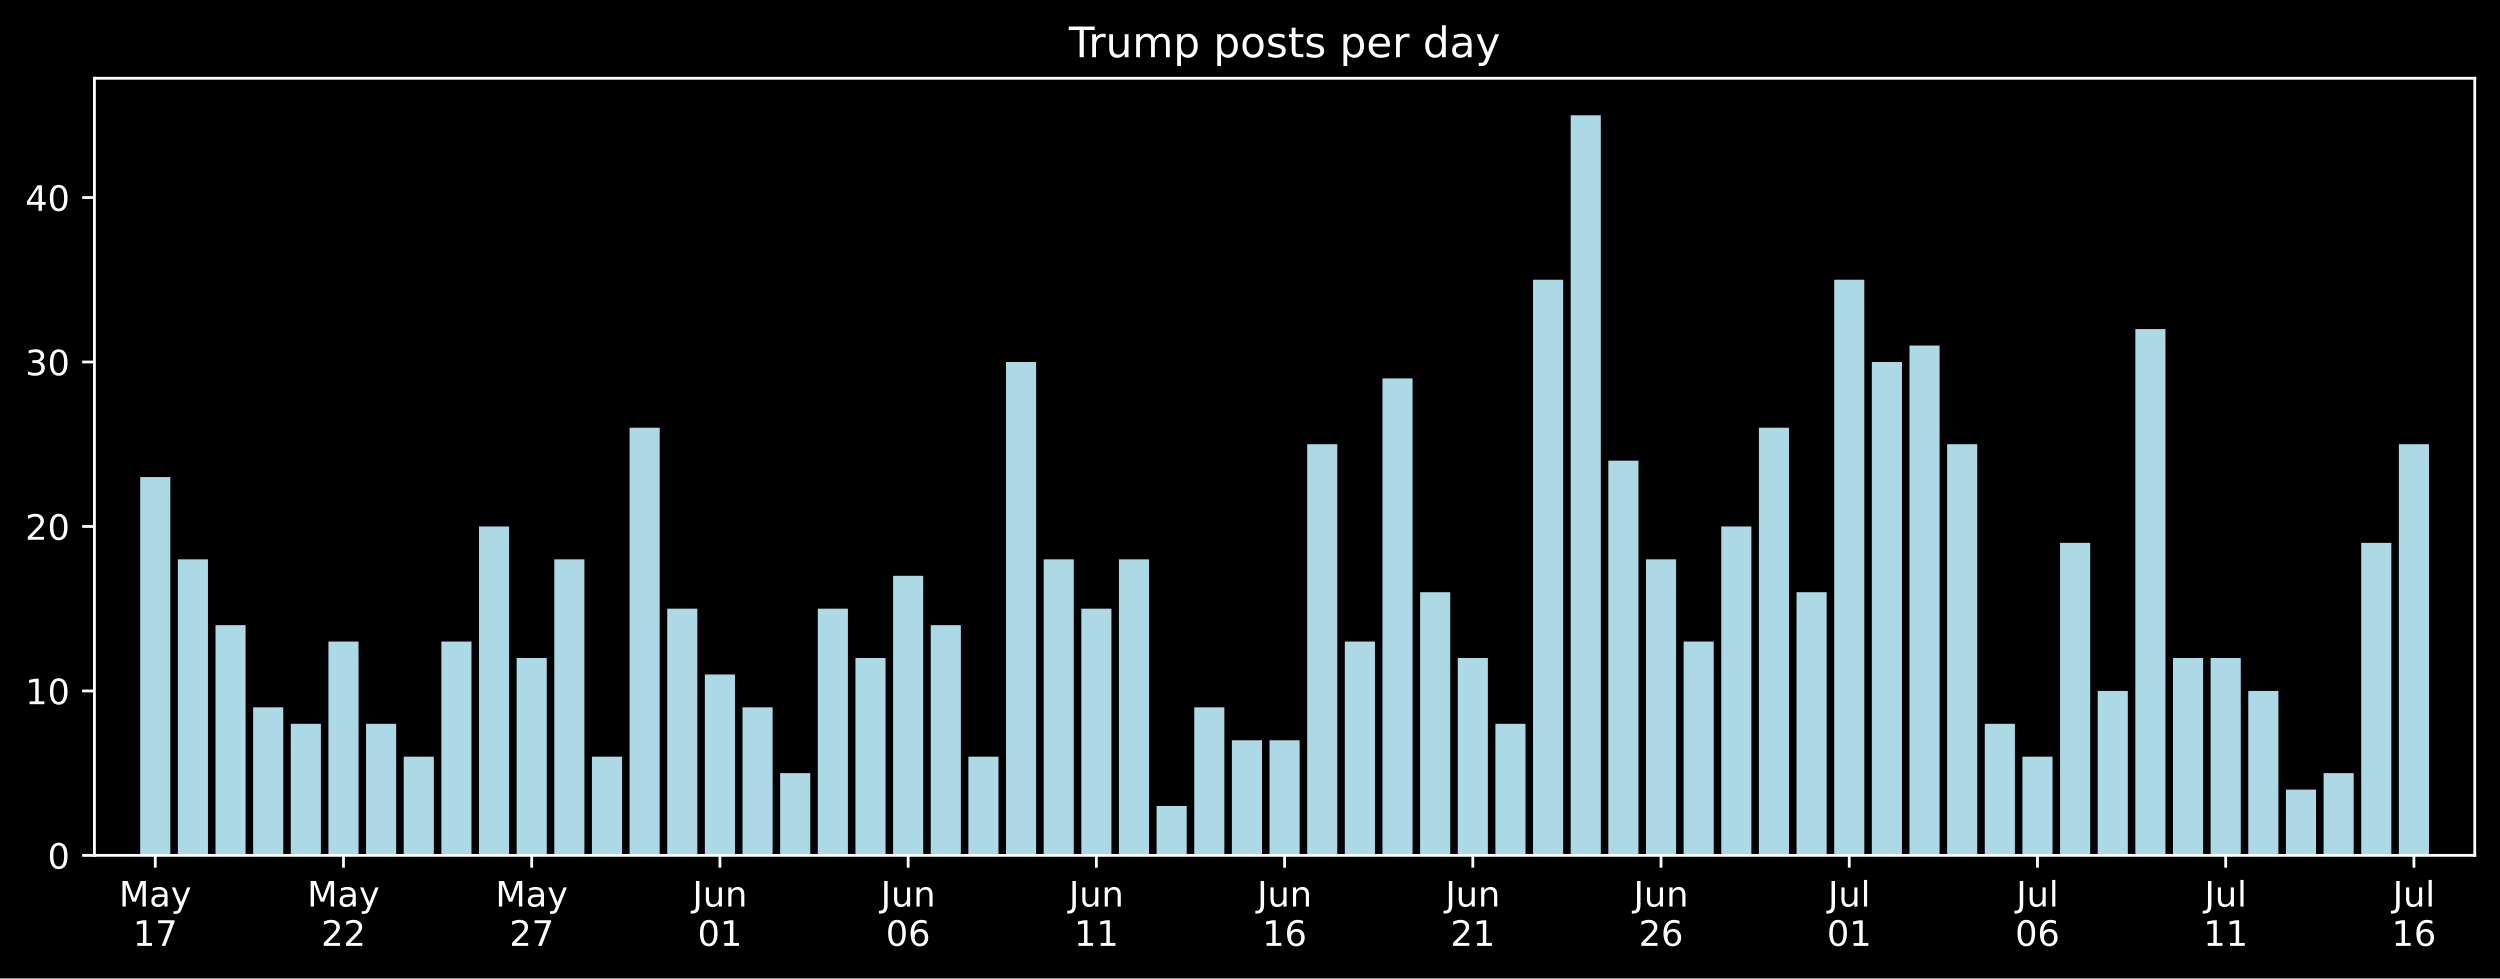
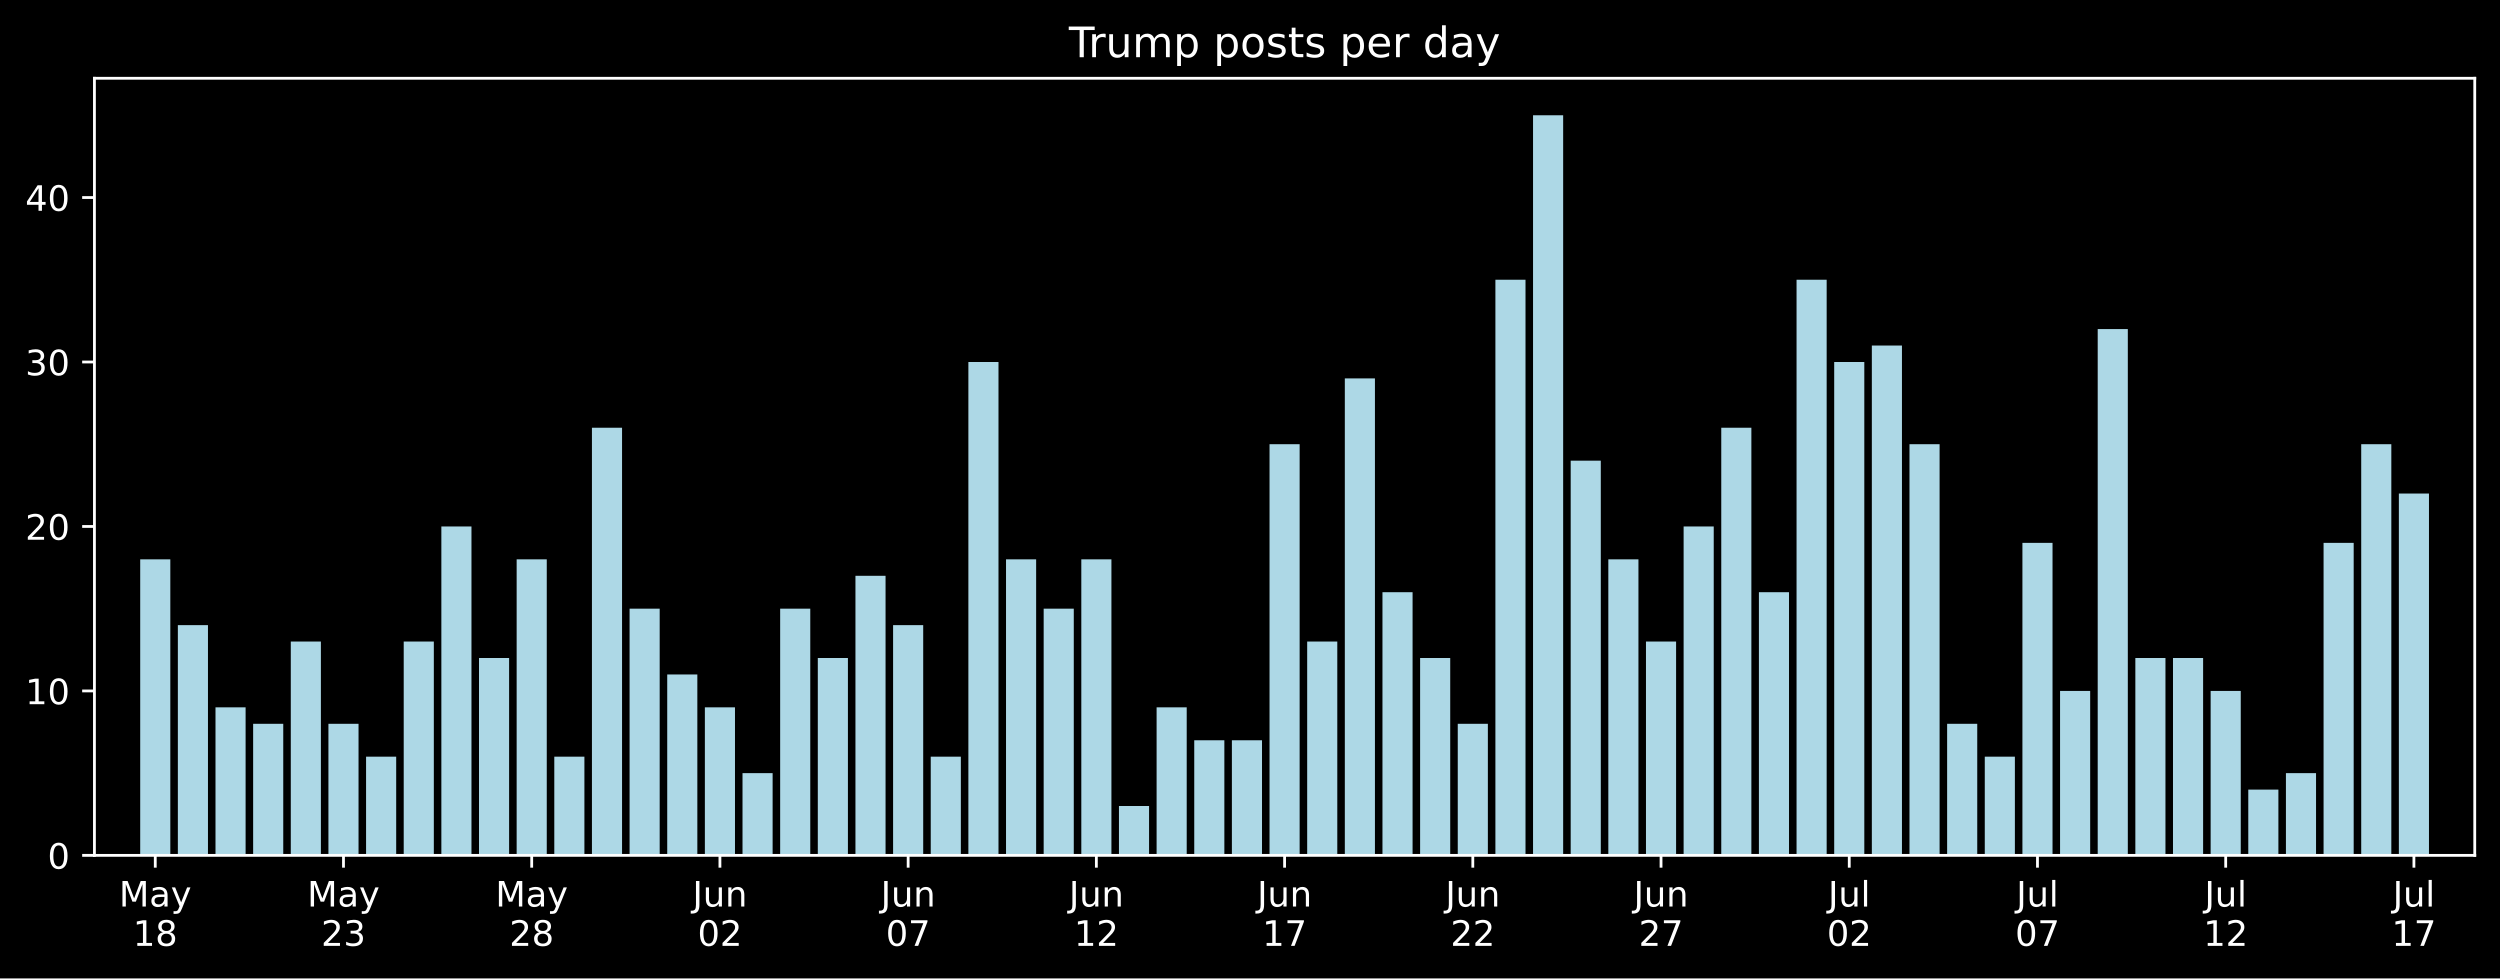
<svg xmlns="http://www.w3.org/2000/svg" xmlns:xlink="http://www.w3.org/1999/xlink" width="712.835pt" height="278.97pt" viewBox="0 0 712.835 278.97" version="1.1">
  <defs>
    <style type="text/css">*{stroke-linejoin: round; stroke-linecap: butt}</style>
  </defs>
  <g id="figure_1">
    <g id="patch_1">
      <path d="M 0 278.97  L 712.835 278.97  L 712.835 0  L 0 0  z " />
    </g>
    <g id="axes_1">
      <g id="patch_2">
        <path d="M 26.925 243.894  L 705.635 243.894  L 705.635 22.318  L 26.925 22.318  z " />
      </g>
      <g id="patch_3">
-         <path d="M 39.977 243.894  L 48.564 243.894  L 48.564 136.037  L 39.977 136.037  z " clip-path="url(#p4c8e62e630)" style="fill: #add8e6" />
+         <path d="M 39.977 243.894  L 48.564 243.894  L 48.564 159.484  L 39.977 159.484  z " clip-path="url(#p0150b40d5e)" style="fill: #add8e6" />
      </g>
      <g id="patch_4">
-         <path d="M 50.711 243.894  L 59.298 243.894  L 59.298 159.484  L 50.711 159.484  z " clip-path="url(#p4c8e62e630)" style="fill: #add8e6" />
+         <path d="M 50.711 243.894  L 59.298 243.894  L 59.298 178.242  L 50.711 178.242  z " clip-path="url(#p0150b40d5e)" style="fill: #add8e6" />
      </g>
      <g id="patch_5">
-         <path d="M 61.444 243.894  L 70.031 243.894  L 70.031 178.242  L 61.444 178.242  z " clip-path="url(#p4c8e62e630)" style="fill: #add8e6" />
+         <path d="M 61.444 243.894  L 70.031 243.894  L 70.031 201.689  L 61.444 201.689  z " clip-path="url(#p0150b40d5e)" style="fill: #add8e6" />
      </g>
      <g id="patch_6">
-         <path d="M 72.178 243.894  L 80.765 243.894  L 80.765 201.689  L 72.178 201.689  z " clip-path="url(#p4c8e62e630)" style="fill: #add8e6" />
+         <path d="M 72.178 243.894  L 80.765 243.894  L 80.765 206.379  L 72.178 206.379  z " clip-path="url(#p0150b40d5e)" style="fill: #add8e6" />
      </g>
      <g id="patch_7">
-         <path d="M 82.912 243.894  L 91.499 243.894  L 91.499 206.379  L 82.912 206.379  z " clip-path="url(#p4c8e62e630)" style="fill: #add8e6" />
+         <path d="M 82.912 243.894  L 91.499 243.894  L 91.499 182.931  L 82.912 182.931  z " clip-path="url(#p0150b40d5e)" style="fill: #add8e6" />
      </g>
      <g id="patch_8">
-         <path d="M 93.645 243.894  L 102.232 243.894  L 102.232 182.931  L 93.645 182.931  z " clip-path="url(#p4c8e62e630)" style="fill: #add8e6" />
+         <path d="M 93.645 243.894  L 102.232 243.894  L 102.232 206.379  L 93.645 206.379  z " clip-path="url(#p0150b40d5e)" style="fill: #add8e6" />
      </g>
      <g id="patch_9">
-         <path d="M 104.379 243.894  L 112.966 243.894  L 112.966 206.379  L 104.379 206.379  z " clip-path="url(#p4c8e62e630)" style="fill: #add8e6" />
+         <path d="M 104.379 243.894  L 112.966 243.894  L 112.966 215.757  L 104.379 215.757  z " clip-path="url(#p0150b40d5e)" style="fill: #add8e6" />
      </g>
      <g id="patch_10">
-         <path d="M 115.113 243.894  L 123.7 243.894  L 123.7 215.757  L 115.113 215.757  z " clip-path="url(#p4c8e62e630)" style="fill: #add8e6" />
+         <path d="M 115.113 243.894  L 123.7 243.894  L 123.7 182.931  L 115.113 182.931  z " clip-path="url(#p0150b40d5e)" style="fill: #add8e6" />
      </g>
      <g id="patch_11">
-         <path d="M 125.846 243.894  L 134.433 243.894  L 134.433 182.931  L 125.846 182.931  z " clip-path="url(#p4c8e62e630)" style="fill: #add8e6" />
+         <path d="M 125.846 243.894  L 134.433 243.894  L 134.433 150.105  L 125.846 150.105  z " clip-path="url(#p0150b40d5e)" style="fill: #add8e6" />
      </g>
      <g id="patch_12">
-         <path d="M 136.58 243.894  L 145.167 243.894  L 145.167 150.105  L 136.58 150.105  z " clip-path="url(#p4c8e62e630)" style="fill: #add8e6" />
+         <path d="M 136.58 243.894  L 145.167 243.894  L 145.167 187.621  L 136.58 187.621  z " clip-path="url(#p0150b40d5e)" style="fill: #add8e6" />
      </g>
      <g id="patch_13">
-         <path d="M 147.314 243.894  L 155.901 243.894  L 155.901 187.621  L 147.314 187.621  z " clip-path="url(#p4c8e62e630)" style="fill: #add8e6" />
+         <path d="M 147.314 243.894  L 155.901 243.894  L 155.901 159.484  L 147.314 159.484  z " clip-path="url(#p0150b40d5e)" style="fill: #add8e6" />
      </g>
      <g id="patch_14">
-         <path d="M 158.047 243.894  L 166.634 243.894  L 166.634 159.484  L 158.047 159.484  z " clip-path="url(#p4c8e62e630)" style="fill: #add8e6" />
+         <path d="M 158.047 243.894  L 166.634 243.894  L 166.634 215.757  L 158.047 215.757  z " clip-path="url(#p0150b40d5e)" style="fill: #add8e6" />
      </g>
      <g id="patch_15">
-         <path d="M 168.781 243.894  L 177.368 243.894  L 177.368 215.757  L 168.781 215.757  z " clip-path="url(#p4c8e62e630)" style="fill: #add8e6" />
+         <path d="M 168.781 243.894  L 177.368 243.894  L 177.368 121.969  L 168.781 121.969  z " clip-path="url(#p0150b40d5e)" style="fill: #add8e6" />
      </g>
      <g id="patch_16">
-         <path d="M 179.515 243.894  L 188.101 243.894  L 188.101 121.969  L 179.515 121.969  z " clip-path="url(#p4c8e62e630)" style="fill: #add8e6" />
+         <path d="M 179.515 243.894  L 188.101 243.894  L 188.101 173.553  L 179.515 173.553  z " clip-path="url(#p0150b40d5e)" style="fill: #add8e6" />
      </g>
      <g id="patch_17">
-         <path d="M 190.248 243.894  L 198.835 243.894  L 198.835 173.553  L 190.248 173.553  z " clip-path="url(#p4c8e62e630)" style="fill: #add8e6" />
+         <path d="M 190.248 243.894  L 198.835 243.894  L 198.835 192.31  L 190.248 192.31  z " clip-path="url(#p0150b40d5e)" style="fill: #add8e6" />
      </g>
      <g id="patch_18">
-         <path d="M 200.982 243.894  L 209.569 243.894  L 209.569 192.31  L 200.982 192.31  z " clip-path="url(#p4c8e62e630)" style="fill: #add8e6" />
+         <path d="M 200.982 243.894  L 209.569 243.894  L 209.569 201.689  L 200.982 201.689  z " clip-path="url(#p0150b40d5e)" style="fill: #add8e6" />
      </g>
      <g id="patch_19">
-         <path d="M 211.715 243.894  L 220.302 243.894  L 220.302 201.689  L 211.715 201.689  z " clip-path="url(#p4c8e62e630)" style="fill: #add8e6" />
+         <path d="M 211.715 243.894  L 220.302 243.894  L 220.302 220.447  L 211.715 220.447  z " clip-path="url(#p0150b40d5e)" style="fill: #add8e6" />
      </g>
      <g id="patch_20">
-         <path d="M 222.449 243.894  L 231.036 243.894  L 231.036 220.447  L 222.449 220.447  z " clip-path="url(#p4c8e62e630)" style="fill: #add8e6" />
+         <path d="M 222.449 243.894  L 231.036 243.894  L 231.036 173.553  L 222.449 173.553  z " clip-path="url(#p0150b40d5e)" style="fill: #add8e6" />
      </g>
      <g id="patch_21">
-         <path d="M 233.183 243.894  L 241.77 243.894  L 241.77 173.553  L 233.183 173.553  z " clip-path="url(#p4c8e62e630)" style="fill: #add8e6" />
+         <path d="M 233.183 243.894  L 241.77 243.894  L 241.77 187.621  L 233.183 187.621  z " clip-path="url(#p0150b40d5e)" style="fill: #add8e6" />
      </g>
      <g id="patch_22">
-         <path d="M 243.916 243.894  L 252.503 243.894  L 252.503 187.621  L 243.916 187.621  z " clip-path="url(#p4c8e62e630)" style="fill: #add8e6" />
+         <path d="M 243.916 243.894  L 252.503 243.894  L 252.503 164.174  L 243.916 164.174  z " clip-path="url(#p0150b40d5e)" style="fill: #add8e6" />
      </g>
      <g id="patch_23">
-         <path d="M 254.65 243.894  L 263.237 243.894  L 263.237 164.174  L 254.65 164.174  z " clip-path="url(#p4c8e62e630)" style="fill: #add8e6" />
+         <path d="M 254.65 243.894  L 263.237 243.894  L 263.237 178.242  L 254.65 178.242  z " clip-path="url(#p0150b40d5e)" style="fill: #add8e6" />
      </g>
      <g id="patch_24">
-         <path d="M 265.384 243.894  L 273.971 243.894  L 273.971 178.242  L 265.384 178.242  z " clip-path="url(#p4c8e62e630)" style="fill: #add8e6" />
+         <path d="M 265.384 243.894  L 273.971 243.894  L 273.971 215.757  L 265.384 215.757  z " clip-path="url(#p0150b40d5e)" style="fill: #add8e6" />
      </g>
      <g id="patch_25">
-         <path d="M 276.117 243.894  L 284.704 243.894  L 284.704 215.757  L 276.117 215.757  z " clip-path="url(#p4c8e62e630)" style="fill: #add8e6" />
+         <path d="M 276.117 243.894  L 284.704 243.894  L 284.704 103.211  L 276.117 103.211  z " clip-path="url(#p0150b40d5e)" style="fill: #add8e6" />
      </g>
      <g id="patch_26">
-         <path d="M 286.851 243.894  L 295.438 243.894  L 295.438 103.211  L 286.851 103.211  z " clip-path="url(#p4c8e62e630)" style="fill: #add8e6" />
+         <path d="M 286.851 243.894  L 295.438 243.894  L 295.438 159.484  L 286.851 159.484  z " clip-path="url(#p0150b40d5e)" style="fill: #add8e6" />
      </g>
      <g id="patch_27">
-         <path d="M 297.585 243.894  L 306.172 243.894  L 306.172 159.484  L 297.585 159.484  z " clip-path="url(#p4c8e62e630)" style="fill: #add8e6" />
+         <path d="M 297.585 243.894  L 306.172 243.894  L 306.172 173.553  L 297.585 173.553  z " clip-path="url(#p0150b40d5e)" style="fill: #add8e6" />
      </g>
      <g id="patch_28">
-         <path d="M 308.318 243.894  L 316.905 243.894  L 316.905 173.553  L 308.318 173.553  z " clip-path="url(#p4c8e62e630)" style="fill: #add8e6" />
+         <path d="M 308.318 243.894  L 316.905 243.894  L 316.905 159.484  L 308.318 159.484  z " clip-path="url(#p0150b40d5e)" style="fill: #add8e6" />
      </g>
      <g id="patch_29">
-         <path d="M 319.052 243.894  L 327.639 243.894  L 327.639 159.484  L 319.052 159.484  z " clip-path="url(#p4c8e62e630)" style="fill: #add8e6" />
+         <path d="M 319.052 243.894  L 327.639 243.894  L 327.639 229.826  L 319.052 229.826  z " clip-path="url(#p0150b40d5e)" style="fill: #add8e6" />
      </g>
      <g id="patch_30">
-         <path d="M 329.786 243.894  L 338.373 243.894  L 338.373 229.826  L 329.786 229.826  z " clip-path="url(#p4c8e62e630)" style="fill: #add8e6" />
+         <path d="M 329.786 243.894  L 338.373 243.894  L 338.373 201.689  L 329.786 201.689  z " clip-path="url(#p0150b40d5e)" style="fill: #add8e6" />
      </g>
      <g id="patch_31">
-         <path d="M 340.519 243.894  L 349.106 243.894  L 349.106 201.689  L 340.519 201.689  z " clip-path="url(#p4c8e62e630)" style="fill: #add8e6" />
+         <path d="M 340.519 243.894  L 349.106 243.894  L 349.106 211.068  L 340.519 211.068  z " clip-path="url(#p0150b40d5e)" style="fill: #add8e6" />
      </g>
      <g id="patch_32">
-         <path d="M 351.253 243.894  L 359.84 243.894  L 359.84 211.068  L 351.253 211.068  z " clip-path="url(#p4c8e62e630)" style="fill: #add8e6" />
+         <path d="M 351.253 243.894  L 359.84 243.894  L 359.84 211.068  L 351.253 211.068  z " clip-path="url(#p0150b40d5e)" style="fill: #add8e6" />
      </g>
      <g id="patch_33">
-         <path d="M 361.987 243.894  L 370.573 243.894  L 370.573 211.068  L 361.987 211.068  z " clip-path="url(#p4c8e62e630)" style="fill: #add8e6" />
+         <path d="M 361.987 243.894  L 370.573 243.894  L 370.573 126.658  L 361.987 126.658  z " clip-path="url(#p0150b40d5e)" style="fill: #add8e6" />
      </g>
      <g id="patch_34">
-         <path d="M 372.72 243.894  L 381.307 243.894  L 381.307 126.658  L 372.72 126.658  z " clip-path="url(#p4c8e62e630)" style="fill: #add8e6" />
+         <path d="M 372.72 243.894  L 381.307 243.894  L 381.307 182.931  L 372.72 182.931  z " clip-path="url(#p0150b40d5e)" style="fill: #add8e6" />
      </g>
      <g id="patch_35">
-         <path d="M 383.454 243.894  L 392.041 243.894  L 392.041 182.931  L 383.454 182.931  z " clip-path="url(#p4c8e62e630)" style="fill: #add8e6" />
+         <path d="M 383.454 243.894  L 392.041 243.894  L 392.041 107.9  L 383.454 107.9  z " clip-path="url(#p0150b40d5e)" style="fill: #add8e6" />
      </g>
      <g id="patch_36">
-         <path d="M 394.187 243.894  L 402.774 243.894  L 402.774 107.9  L 394.187 107.9  z " clip-path="url(#p4c8e62e630)" style="fill: #add8e6" />
+         <path d="M 394.187 243.894  L 402.774 243.894  L 402.774 168.863  L 394.187 168.863  z " clip-path="url(#p0150b40d5e)" style="fill: #add8e6" />
      </g>
      <g id="patch_37">
-         <path d="M 404.921 243.894  L 413.508 243.894  L 413.508 168.863  L 404.921 168.863  z " clip-path="url(#p4c8e62e630)" style="fill: #add8e6" />
+         <path d="M 404.921 243.894  L 413.508 243.894  L 413.508 187.621  L 404.921 187.621  z " clip-path="url(#p0150b40d5e)" style="fill: #add8e6" />
      </g>
      <g id="patch_38">
-         <path d="M 415.655 243.894  L 424.242 243.894  L 424.242 187.621  L 415.655 187.621  z " clip-path="url(#p4c8e62e630)" style="fill: #add8e6" />
+         <path d="M 415.655 243.894  L 424.242 243.894  L 424.242 206.379  L 415.655 206.379  z " clip-path="url(#p0150b40d5e)" style="fill: #add8e6" />
      </g>
      <g id="patch_39">
-         <path d="M 426.388 243.894  L 434.975 243.894  L 434.975 206.379  L 426.388 206.379  z " clip-path="url(#p4c8e62e630)" style="fill: #add8e6" />
+         <path d="M 426.388 243.894  L 434.975 243.894  L 434.975 79.764  L 426.388 79.764  z " clip-path="url(#p0150b40d5e)" style="fill: #add8e6" />
      </g>
      <g id="patch_40">
-         <path d="M 437.122 243.894  L 445.709 243.894  L 445.709 79.764  L 437.122 79.764  z " clip-path="url(#p4c8e62e630)" style="fill: #add8e6" />
+         <path d="M 437.122 243.894  L 445.709 243.894  L 445.709 32.869  L 437.122 32.869  z " clip-path="url(#p0150b40d5e)" style="fill: #add8e6" />
      </g>
      <g id="patch_41">
-         <path d="M 447.856 243.894  L 456.443 243.894  L 456.443 32.869  L 447.856 32.869  z " clip-path="url(#p4c8e62e630)" style="fill: #add8e6" />
+         <path d="M 447.856 243.894  L 456.443 243.894  L 456.443 131.348  L 447.856 131.348  z " clip-path="url(#p0150b40d5e)" style="fill: #add8e6" />
      </g>
      <g id="patch_42">
-         <path d="M 458.589 243.894  L 467.176 243.894  L 467.176 131.348  L 458.589 131.348  z " clip-path="url(#p4c8e62e630)" style="fill: #add8e6" />
+         <path d="M 458.589 243.894  L 467.176 243.894  L 467.176 159.484  L 458.589 159.484  z " clip-path="url(#p0150b40d5e)" style="fill: #add8e6" />
      </g>
      <g id="patch_43">
-         <path d="M 469.323 243.894  L 477.91 243.894  L 477.91 159.484  L 469.323 159.484  z " clip-path="url(#p4c8e62e630)" style="fill: #add8e6" />
+         <path d="M 469.323 243.894  L 477.91 243.894  L 477.91 182.931  L 469.323 182.931  z " clip-path="url(#p0150b40d5e)" style="fill: #add8e6" />
      </g>
      <g id="patch_44">
-         <path d="M 480.057 243.894  L 488.644 243.894  L 488.644 182.931  L 480.057 182.931  z " clip-path="url(#p4c8e62e630)" style="fill: #add8e6" />
+         <path d="M 480.057 243.894  L 488.644 243.894  L 488.644 150.105  L 480.057 150.105  z " clip-path="url(#p0150b40d5e)" style="fill: #add8e6" />
      </g>
      <g id="patch_45">
-         <path d="M 490.79 243.894  L 499.377 243.894  L 499.377 150.105  L 490.79 150.105  z " clip-path="url(#p4c8e62e630)" style="fill: #add8e6" />
+         <path d="M 490.79 243.894  L 499.377 243.894  L 499.377 121.969  L 490.79 121.969  z " clip-path="url(#p0150b40d5e)" style="fill: #add8e6" />
      </g>
      <g id="patch_46">
-         <path d="M 501.524 243.894  L 510.111 243.894  L 510.111 121.969  L 501.524 121.969  z " clip-path="url(#p4c8e62e630)" style="fill: #add8e6" />
+         <path d="M 501.524 243.894  L 510.111 243.894  L 510.111 168.863  L 501.524 168.863  z " clip-path="url(#p0150b40d5e)" style="fill: #add8e6" />
      </g>
      <g id="patch_47">
-         <path d="M 512.258 243.894  L 520.845 243.894  L 520.845 168.863  L 512.258 168.863  z " clip-path="url(#p4c8e62e630)" style="fill: #add8e6" />
+         <path d="M 512.258 243.894  L 520.845 243.894  L 520.845 79.764  L 512.258 79.764  z " clip-path="url(#p0150b40d5e)" style="fill: #add8e6" />
      </g>
      <g id="patch_48">
-         <path d="M 522.991 243.894  L 531.578 243.894  L 531.578 79.764  L 522.991 79.764  z " clip-path="url(#p4c8e62e630)" style="fill: #add8e6" />
+         <path d="M 522.991 243.894  L 531.578 243.894  L 531.578 103.211  L 522.991 103.211  z " clip-path="url(#p0150b40d5e)" style="fill: #add8e6" />
      </g>
      <g id="patch_49">
-         <path d="M 533.725 243.894  L 542.312 243.894  L 542.312 103.211  L 533.725 103.211  z " clip-path="url(#p4c8e62e630)" style="fill: #add8e6" />
+         <path d="M 533.725 243.894  L 542.312 243.894  L 542.312 98.522  L 533.725 98.522  z " clip-path="url(#p0150b40d5e)" style="fill: #add8e6" />
      </g>
      <g id="patch_50">
-         <path d="M 544.459 243.894  L 553.045 243.894  L 553.045 98.522  L 544.459 98.522  z " clip-path="url(#p4c8e62e630)" style="fill: #add8e6" />
+         <path d="M 544.459 243.894  L 553.045 243.894  L 553.045 126.658  L 544.459 126.658  z " clip-path="url(#p0150b40d5e)" style="fill: #add8e6" />
      </g>
      <g id="patch_51">
-         <path d="M 555.192 243.894  L 563.779 243.894  L 563.779 126.658  L 555.192 126.658  z " clip-path="url(#p4c8e62e630)" style="fill: #add8e6" />
+         <path d="M 555.192 243.894  L 563.779 243.894  L 563.779 206.379  L 555.192 206.379  z " clip-path="url(#p0150b40d5e)" style="fill: #add8e6" />
      </g>
      <g id="patch_52">
-         <path d="M 565.926 243.894  L 574.513 243.894  L 574.513 206.379  L 565.926 206.379  z " clip-path="url(#p4c8e62e630)" style="fill: #add8e6" />
+         <path d="M 565.926 243.894  L 574.513 243.894  L 574.513 215.757  L 565.926 215.757  z " clip-path="url(#p0150b40d5e)" style="fill: #add8e6" />
      </g>
      <g id="patch_53">
-         <path d="M 576.659 243.894  L 585.246 243.894  L 585.246 215.757  L 576.659 215.757  z " clip-path="url(#p4c8e62e630)" style="fill: #add8e6" />
+         <path d="M 576.659 243.894  L 585.246 243.894  L 585.246 154.795  L 576.659 154.795  z " clip-path="url(#p0150b40d5e)" style="fill: #add8e6" />
      </g>
      <g id="patch_54">
-         <path d="M 587.393 243.894  L 595.98 243.894  L 595.98 154.795  L 587.393 154.795  z " clip-path="url(#p4c8e62e630)" style="fill: #add8e6" />
+         <path d="M 587.393 243.894  L 595.98 243.894  L 595.98 197  L 587.393 197  z " clip-path="url(#p0150b40d5e)" style="fill: #add8e6" />
      </g>
      <g id="patch_55">
-         <path d="M 598.127 243.894  L 606.714 243.894  L 606.714 197  L 598.127 197  z " clip-path="url(#p4c8e62e630)" style="fill: #add8e6" />
+         <path d="M 598.127 243.894  L 606.714 243.894  L 606.714 93.832  L 598.127 93.832  z " clip-path="url(#p0150b40d5e)" style="fill: #add8e6" />
      </g>
      <g id="patch_56">
-         <path d="M 608.86 243.894  L 617.447 243.894  L 617.447 93.832  L 608.86 93.832  z " clip-path="url(#p4c8e62e630)" style="fill: #add8e6" />
+         <path d="M 608.86 243.894  L 617.447 243.894  L 617.447 187.621  L 608.86 187.621  z " clip-path="url(#p0150b40d5e)" style="fill: #add8e6" />
      </g>
      <g id="patch_57">
-         <path d="M 619.594 243.894  L 628.181 243.894  L 628.181 187.621  L 619.594 187.621  z " clip-path="url(#p4c8e62e630)" style="fill: #add8e6" />
+         <path d="M 619.594 243.894  L 628.181 243.894  L 628.181 187.621  L 619.594 187.621  z " clip-path="url(#p0150b40d5e)" style="fill: #add8e6" />
      </g>
      <g id="patch_58">
-         <path d="M 630.328 243.894  L 638.915 243.894  L 638.915 187.621  L 630.328 187.621  z " clip-path="url(#p4c8e62e630)" style="fill: #add8e6" />
+         <path d="M 630.328 243.894  L 638.915 243.894  L 638.915 197  L 630.328 197  z " clip-path="url(#p0150b40d5e)" style="fill: #add8e6" />
      </g>
      <g id="patch_59">
-         <path d="M 641.061 243.894  L 649.648 243.894  L 649.648 197  L 641.061 197  z " clip-path="url(#p4c8e62e630)" style="fill: #add8e6" />
+         <path d="M 641.061 243.894  L 649.648 243.894  L 649.648 225.136  L 641.061 225.136  z " clip-path="url(#p0150b40d5e)" style="fill: #add8e6" />
      </g>
      <g id="patch_60">
-         <path d="M 651.795 243.894  L 660.382 243.894  L 660.382 225.136  L 651.795 225.136  z " clip-path="url(#p4c8e62e630)" style="fill: #add8e6" />
+         <path d="M 651.795 243.894  L 660.382 243.894  L 660.382 220.447  L 651.795 220.447  z " clip-path="url(#p0150b40d5e)" style="fill: #add8e6" />
      </g>
      <g id="patch_61">
-         <path d="M 662.529 243.894  L 671.116 243.894  L 671.116 220.447  L 662.529 220.447  z " clip-path="url(#p4c8e62e630)" style="fill: #add8e6" />
+         <path d="M 662.529 243.894  L 671.116 243.894  L 671.116 154.795  L 662.529 154.795  z " clip-path="url(#p0150b40d5e)" style="fill: #add8e6" />
      </g>
      <g id="patch_62">
-         <path d="M 673.262 243.894  L 681.849 243.894  L 681.849 154.795  L 673.262 154.795  z " clip-path="url(#p4c8e62e630)" style="fill: #add8e6" />
+         <path d="M 673.262 243.894  L 681.849 243.894  L 681.849 126.658  L 673.262 126.658  z " clip-path="url(#p0150b40d5e)" style="fill: #add8e6" />
      </g>
      <g id="patch_63">
-         <path d="M 683.996 243.894  L 692.583 243.894  L 692.583 126.658  L 683.996 126.658  z " clip-path="url(#p4c8e62e630)" style="fill: #add8e6" />
+         <path d="M 683.996 243.894  L 692.583 243.894  L 692.583 140.726  L 683.996 140.726  z " clip-path="url(#p0150b40d5e)" style="fill: #add8e6" />
      </g>
      <g id="matplotlib.axis_1">
        <g id="xtick_1">
          <g id="line2d_1">
            <defs>
-               <path id="m6cfd9c2850" d="M 0 0  L 0 3.5  " style="stroke: #ffffff; stroke-width: 0.8" />
+               <path id="mbc46a07bd9" d="M 0 0  L 0 3.5  " style="stroke: #ffffff; stroke-width: 0.8" />
            </defs>
            <g>
-               <use xlink:href="#m6cfd9c2850" x="44.271" y="243.894" style="fill: #ffffff; stroke: #ffffff; stroke-width: 0.8" />
+               <use xlink:href="#mbc46a07bd9" x="44.271" y="243.894" style="fill: #ffffff; stroke: #ffffff; stroke-width: 0.8" />
            </g>
          </g>
          <g id="text_1">
            <g style="fill: #ffffff" transform="translate(33.93307 258.4926) scale(0.1 -0.1)">
              <defs>
                <path id="DejaVuSans-4d" d="M 628 4666  L 1569 4666  L 2759 1491  L 3956 4666  L 4897 4666  L 4897 0  L 4281 0  L 4281 4097  L 3078 897  L 2444 897  L 1241 4097  L 1241 0  L 628 0  L 628 4666  z " transform="scale(0.015625)" />
                <path id="DejaVuSans-61" d="M 2194 1759  Q 1497 1759 1228 1600  Q 959 1441 959 1056  Q 959 750 1161 570  Q 1363 391 1709 391  Q 2188 391 2477 730  Q 2766 1069 2766 1631  L 2766 1759  L 2194 1759  z M 3341 1997  L 3341 0  L 2766 0  L 2766 531  Q 2569 213 2275 61  Q 1981 -91 1556 -91  Q 1019 -91 701 211  Q 384 513 384 1019  Q 384 1609 779 1909  Q 1175 2209 1959 2209  L 2766 2209  L 2766 2266  Q 2766 2663 2505 2880  Q 2244 3097 1772 3097  Q 1472 3097 1187 3025  Q 903 2953 641 2809  L 641 3341  Q 956 3463 1253 3523  Q 1550 3584 1831 3584  Q 2591 3584 2966 3190  Q 3341 2797 3341 1997  z " transform="scale(0.015625)" />
                <path id="DejaVuSans-79" d="M 2059 -325  Q 1816 -950 1584 -1140  Q 1353 -1331 966 -1331  L 506 -1331  L 506 -850  L 844 -850  Q 1081 -850 1212 -737  Q 1344 -625 1503 -206  L 1606 56  L 191 3500  L 800 3500  L 1894 763  L 2988 3500  L 3597 3500  L 2059 -325  z " transform="scale(0.015625)" />
              </defs>
              <use xlink:href="#DejaVuSans-4d" />
              <use xlink:href="#DejaVuSans-61" x="86.279" />
              <use xlink:href="#DejaVuSans-79" x="147.559" />
            </g>
            <g style="fill: #ffffff" transform="translate(37.90807 269.6904) scale(0.1 -0.1)">
              <defs>
                <path id="DejaVuSans-31" d="M 794 531  L 1825 531  L 1825 4091  L 703 3866  L 703 4441  L 1819 4666  L 2450 4666  L 2450 531  L 3481 531  L 3481 0  L 794 0  L 794 531  z " transform="scale(0.015625)" />
-                 <path id="DejaVuSans-37" d="M 525 4666  L 3525 4666  L 3525 4397  L 1831 0  L 1172 0  L 2766 4134  L 525 4134  L 525 4666  z " transform="scale(0.015625)" />
+                 <path id="DejaVuSans-38" d="M 2034 2216  Q 1584 2216 1326 1975  Q 1069 1734 1069 1313  Q 1069 891 1326 650  Q 1584 409 2034 409  Q 2484 409 2743 651  Q 3003 894 3003 1313  Q 3003 1734 2745 1975  Q 2488 2216 2034 2216  z M 1403 2484  Q 997 2584 770 2862  Q 544 3141 544 3541  Q 544 4100 942 4425  Q 1341 4750 2034 4750  Q 2731 4750 3128 4425  Q 3525 4100 3525 3541  Q 3525 3141 3298 2862  Q 3072 2584 2669 2484  Q 3125 2378 3379 2068  Q 3634 1759 3634 1313  Q 3634 634 3220 271  Q 2806 -91 2034 -91  Q 1263 -91 848 271  Q 434 634 434 1313  Q 434 1759 690 2068  Q 947 2378 1403 2484  z M 1172 3481  Q 1172 3119 1398 2916  Q 1625 2713 2034 2713  Q 2441 2713 2670 2916  Q 2900 3119 2900 3481  Q 2900 3844 2670 4047  Q 2441 4250 2034 4250  Q 1625 4250 1398 4047  Q 1172 3844 1172 3481  z " transform="scale(0.015625)" />
              </defs>
              <use xlink:href="#DejaVuSans-31" />
-               <use xlink:href="#DejaVuSans-37" x="63.623" />
+               <use xlink:href="#DejaVuSans-38" x="63.623" />
            </g>
          </g>
        </g>
        <g id="xtick_2">
          <g id="line2d_2">
            <g>
-               <use xlink:href="#m6cfd9c2850" x="97.939" y="243.894" style="fill: #ffffff; stroke: #ffffff; stroke-width: 0.8" />
+               <use xlink:href="#mbc46a07bd9" x="97.939" y="243.894" style="fill: #ffffff; stroke: #ffffff; stroke-width: 0.8" />
            </g>
          </g>
          <g id="text_2">
            <g style="fill: #ffffff" transform="translate(87.60131 258.4926) scale(0.1 -0.1)">
              <use xlink:href="#DejaVuSans-4d" />
              <use xlink:href="#DejaVuSans-61" x="86.279" />
              <use xlink:href="#DejaVuSans-79" x="147.559" />
            </g>
            <g style="fill: #ffffff" transform="translate(91.57631 269.6904) scale(0.1 -0.1)">
              <defs>
                <path id="DejaVuSans-32" d="M 1228 531  L 3431 531  L 3431 0  L 469 0  L 469 531  Q 828 903 1448 1529  Q 2069 2156 2228 2338  Q 2531 2678 2651 2914  Q 2772 3150 2772 3378  Q 2772 3750 2511 3984  Q 2250 4219 1831 4219  Q 1534 4219 1204 4116  Q 875 4013 500 3803  L 500 4441  Q 881 4594 1212 4672  Q 1544 4750 1819 4750  Q 2544 4750 2975 4387  Q 3406 4025 3406 3419  Q 3406 3131 3298 2873  Q 3191 2616 2906 2266  Q 2828 2175 2409 1742  Q 1991 1309 1228 531  z " transform="scale(0.015625)" />
+                 <path id="DejaVuSans-33" d="M 2597 2516  Q 3050 2419 3304 2112  Q 3559 1806 3559 1356  Q 3559 666 3084 287  Q 2609 -91 1734 -91  Q 1441 -91 1130 -33  Q 819 25 488 141  L 488 750  Q 750 597 1062 519  Q 1375 441 1716 441  Q 2309 441 2620 675  Q 2931 909 2931 1356  Q 2931 1769 2642 2001  Q 2353 2234 1838 2234  L 1294 2234  L 1294 2753  L 1863 2753  Q 2328 2753 2575 2939  Q 2822 3125 2822 3475  Q 2822 3834 2567 4026  Q 2313 4219 1838 4219  Q 1578 4219 1281 4162  Q 984 4106 628 3988  L 628 4550  Q 988 4650 1302 4700  Q 1616 4750 1894 4750  Q 2613 4750 3031 4423  Q 3450 4097 3450 3541  Q 3450 3153 3228 2886  Q 3006 2619 2597 2516  z " transform="scale(0.015625)" />
              </defs>
              <use xlink:href="#DejaVuSans-32" />
-               <use xlink:href="#DejaVuSans-32" x="63.623" />
+               <use xlink:href="#DejaVuSans-33" x="63.623" />
            </g>
          </g>
        </g>
        <g id="xtick_3">
          <g id="line2d_3">
            <g>
-               <use xlink:href="#m6cfd9c2850" x="151.607" y="243.894" style="fill: #ffffff; stroke: #ffffff; stroke-width: 0.8" />
+               <use xlink:href="#mbc46a07bd9" x="151.607" y="243.894" style="fill: #ffffff; stroke: #ffffff; stroke-width: 0.8" />
            </g>
          </g>
          <g id="text_3">
            <g style="fill: #ffffff" transform="translate(141.2696 258.4926) scale(0.1 -0.1)">
              <use xlink:href="#DejaVuSans-4d" />
              <use xlink:href="#DejaVuSans-61" x="86.279" />
              <use xlink:href="#DejaVuSans-79" x="147.559" />
            </g>
            <g style="fill: #ffffff" transform="translate(145.2446 269.6904) scale(0.1 -0.1)">
              <use xlink:href="#DejaVuSans-32" />
-               <use xlink:href="#DejaVuSans-37" x="63.623" />
+               <use xlink:href="#DejaVuSans-38" x="63.623" />
            </g>
          </g>
        </g>
        <g id="xtick_4">
          <g id="line2d_4">
            <g>
-               <use xlink:href="#m6cfd9c2850" x="205.275" y="243.894" style="fill: #ffffff; stroke: #ffffff; stroke-width: 0.8" />
+               <use xlink:href="#mbc46a07bd9" x="205.275" y="243.894" style="fill: #ffffff; stroke: #ffffff; stroke-width: 0.8" />
            </g>
          </g>
          <g id="text_4">
            <g style="fill: #ffffff" transform="translate(197.4628 258.4926) scale(0.1 -0.1)">
              <defs>
                <path id="DejaVuSans-4a" d="M 628 4666  L 1259 4666  L 1259 325  Q 1259 -519 939 -900  Q 619 -1281 -91 -1281  L -331 -1281  L -331 -750  L -134 -750  Q 284 -750 456 -515  Q 628 -281 628 325  L 628 4666  z " transform="scale(0.015625)" />
                <path id="DejaVuSans-75" d="M 544 1381  L 544 3500  L 1119 3500  L 1119 1403  Q 1119 906 1312 657  Q 1506 409 1894 409  Q 2359 409 2629 706  Q 2900 1003 2900 1516  L 2900 3500  L 3475 3500  L 3475 0  L 2900 0  L 2900 538  Q 2691 219 2414 64  Q 2138 -91 1772 -91  Q 1169 -91 856 284  Q 544 659 544 1381  z M 1991 3584  L 1991 3584  z " transform="scale(0.015625)" />
                <path id="DejaVuSans-6e" d="M 3513 2113  L 3513 0  L 2938 0  L 2938 2094  Q 2938 2591 2744 2837  Q 2550 3084 2163 3084  Q 1697 3084 1428 2787  Q 1159 2491 1159 1978  L 1159 0  L 581 0  L 581 3500  L 1159 3500  L 1159 2956  Q 1366 3272 1645 3428  Q 1925 3584 2291 3584  Q 2894 3584 3203 3211  Q 3513 2838 3513 2113  z " transform="scale(0.015625)" />
              </defs>
              <use xlink:href="#DejaVuSans-4a" />
              <use xlink:href="#DejaVuSans-75" x="29.492" />
              <use xlink:href="#DejaVuSans-6e" x="92.871" />
            </g>
            <g style="fill: #ffffff" transform="translate(198.9128 269.6904) scale(0.1 -0.1)">
              <defs>
                <path id="DejaVuSans-30" d="M 2034 4250  Q 1547 4250 1301 3770  Q 1056 3291 1056 2328  Q 1056 1369 1301 889  Q 1547 409 2034 409  Q 2525 409 2770 889  Q 3016 1369 3016 2328  Q 3016 3291 2770 3770  Q 2525 4250 2034 4250  z M 2034 4750  Q 2819 4750 3233 4129  Q 3647 3509 3647 2328  Q 3647 1150 3233 529  Q 2819 -91 2034 -91  Q 1250 -91 836 529  Q 422 1150 422 2328  Q 422 3509 836 4129  Q 1250 4750 2034 4750  z " transform="scale(0.015625)" />
              </defs>
              <use xlink:href="#DejaVuSans-30" />
-               <use xlink:href="#DejaVuSans-31" x="63.623" />
+               <use xlink:href="#DejaVuSans-32" x="63.623" />
            </g>
          </g>
        </g>
        <g id="xtick_5">
          <g id="line2d_5">
            <g>
-               <use xlink:href="#m6cfd9c2850" x="258.944" y="243.894" style="fill: #ffffff; stroke: #ffffff; stroke-width: 0.8" />
+               <use xlink:href="#mbc46a07bd9" x="258.944" y="243.894" style="fill: #ffffff; stroke: #ffffff; stroke-width: 0.8" />
            </g>
          </g>
          <g id="text_5">
            <g style="fill: #ffffff" transform="translate(251.131 258.4926) scale(0.1 -0.1)">
              <use xlink:href="#DejaVuSans-4a" />
              <use xlink:href="#DejaVuSans-75" x="29.492" />
              <use xlink:href="#DejaVuSans-6e" x="92.871" />
            </g>
            <g style="fill: #ffffff" transform="translate(252.581 269.6904) scale(0.1 -0.1)">
              <defs>
-                 <path id="DejaVuSans-36" d="M 2113 2584  Q 1688 2584 1439 2293  Q 1191 2003 1191 1497  Q 1191 994 1439 701  Q 1688 409 2113 409  Q 2538 409 2786 701  Q 3034 994 3034 1497  Q 3034 2003 2786 2293  Q 2538 2584 2113 2584  z M 3366 4563  L 3366 3988  Q 3128 4100 2886 4159  Q 2644 4219 2406 4219  Q 1781 4219 1451 3797  Q 1122 3375 1075 2522  Q 1259 2794 1537 2939  Q 1816 3084 2150 3084  Q 2853 3084 3261 2657  Q 3669 2231 3669 1497  Q 3669 778 3244 343  Q 2819 -91 2113 -91  Q 1303 -91 875 529  Q 447 1150 447 2328  Q 447 3434 972 4092  Q 1497 4750 2381 4750  Q 2619 4750 2861 4703  Q 3103 4656 3366 4563  z " transform="scale(0.015625)" />
+                 <path id="DejaVuSans-37" d="M 525 4666  L 3525 4666  L 3525 4397  L 1831 0  L 1172 0  L 2766 4134  L 525 4134  L 525 4666  z " transform="scale(0.015625)" />
              </defs>
              <use xlink:href="#DejaVuSans-30" />
-               <use xlink:href="#DejaVuSans-36" x="63.623" />
+               <use xlink:href="#DejaVuSans-37" x="63.623" />
            </g>
          </g>
        </g>
        <g id="xtick_6">
          <g id="line2d_6">
            <g>
-               <use xlink:href="#m6cfd9c2850" x="312.612" y="243.894" style="fill: #ffffff; stroke: #ffffff; stroke-width: 0.8" />
+               <use xlink:href="#mbc46a07bd9" x="312.612" y="243.894" style="fill: #ffffff; stroke: #ffffff; stroke-width: 0.8" />
            </g>
          </g>
          <g id="text_6">
            <g style="fill: #ffffff" transform="translate(304.7993 258.4926) scale(0.1 -0.1)">
              <use xlink:href="#DejaVuSans-4a" />
              <use xlink:href="#DejaVuSans-75" x="29.492" />
              <use xlink:href="#DejaVuSans-6e" x="92.871" />
            </g>
            <g style="fill: #ffffff" transform="translate(306.2493 269.6904) scale(0.1 -0.1)">
              <use xlink:href="#DejaVuSans-31" />
-               <use xlink:href="#DejaVuSans-31" x="63.623" />
+               <use xlink:href="#DejaVuSans-32" x="63.623" />
            </g>
          </g>
        </g>
        <g id="xtick_7">
          <g id="line2d_7">
            <g>
-               <use xlink:href="#m6cfd9c2850" x="366.28" y="243.894" style="fill: #ffffff; stroke: #ffffff; stroke-width: 0.8" />
+               <use xlink:href="#mbc46a07bd9" x="366.28" y="243.894" style="fill: #ffffff; stroke: #ffffff; stroke-width: 0.8" />
            </g>
          </g>
          <g id="text_7">
            <g style="fill: #ffffff" transform="translate(358.4675 258.4926) scale(0.1 -0.1)">
              <use xlink:href="#DejaVuSans-4a" />
              <use xlink:href="#DejaVuSans-75" x="29.492" />
              <use xlink:href="#DejaVuSans-6e" x="92.871" />
            </g>
            <g style="fill: #ffffff" transform="translate(359.9175 269.6904) scale(0.1 -0.1)">
              <use xlink:href="#DejaVuSans-31" />
-               <use xlink:href="#DejaVuSans-36" x="63.623" />
+               <use xlink:href="#DejaVuSans-37" x="63.623" />
            </g>
          </g>
        </g>
        <g id="xtick_8">
          <g id="line2d_8">
            <g>
-               <use xlink:href="#m6cfd9c2850" x="419.948" y="243.894" style="fill: #ffffff; stroke: #ffffff; stroke-width: 0.8" />
+               <use xlink:href="#mbc46a07bd9" x="419.948" y="243.894" style="fill: #ffffff; stroke: #ffffff; stroke-width: 0.8" />
            </g>
          </g>
          <g id="text_8">
            <g style="fill: #ffffff" transform="translate(412.1357 258.4926) scale(0.1 -0.1)">
              <use xlink:href="#DejaVuSans-4a" />
              <use xlink:href="#DejaVuSans-75" x="29.492" />
              <use xlink:href="#DejaVuSans-6e" x="92.871" />
            </g>
            <g style="fill: #ffffff" transform="translate(413.5857 269.6904) scale(0.1 -0.1)">
              <use xlink:href="#DejaVuSans-32" />
-               <use xlink:href="#DejaVuSans-31" x="63.623" />
+               <use xlink:href="#DejaVuSans-32" x="63.623" />
            </g>
          </g>
        </g>
        <g id="xtick_9">
          <g id="line2d_9">
            <g>
-               <use xlink:href="#m6cfd9c2850" x="473.616" y="243.894" style="fill: #ffffff; stroke: #ffffff; stroke-width: 0.8" />
+               <use xlink:href="#mbc46a07bd9" x="473.616" y="243.894" style="fill: #ffffff; stroke: #ffffff; stroke-width: 0.8" />
            </g>
          </g>
          <g id="text_9">
            <g style="fill: #ffffff" transform="translate(465.804 258.4926) scale(0.1 -0.1)">
              <use xlink:href="#DejaVuSans-4a" />
              <use xlink:href="#DejaVuSans-75" x="29.492" />
              <use xlink:href="#DejaVuSans-6e" x="92.871" />
            </g>
            <g style="fill: #ffffff" transform="translate(467.254 269.6904) scale(0.1 -0.1)">
              <use xlink:href="#DejaVuSans-32" />
-               <use xlink:href="#DejaVuSans-36" x="63.623" />
+               <use xlink:href="#DejaVuSans-37" x="63.623" />
            </g>
          </g>
        </g>
        <g id="xtick_10">
          <g id="line2d_10">
            <g>
-               <use xlink:href="#m6cfd9c2850" x="527.285" y="243.894" style="fill: #ffffff; stroke: #ffffff; stroke-width: 0.8" />
+               <use xlink:href="#mbc46a07bd9" x="527.285" y="243.894" style="fill: #ffffff; stroke: #ffffff; stroke-width: 0.8" />
            </g>
          </g>
          <g id="text_10">
            <g style="fill: #ffffff" transform="translate(521.2519 258.4926) scale(0.1 -0.1)">
              <defs>
                <path id="DejaVuSans-6c" d="M 603 4863  L 1178 4863  L 1178 0  L 603 0  L 603 4863  z " transform="scale(0.015625)" />
              </defs>
              <use xlink:href="#DejaVuSans-4a" />
              <use xlink:href="#DejaVuSans-75" x="29.492" />
              <use xlink:href="#DejaVuSans-6c" x="92.871" />
            </g>
            <g style="fill: #ffffff" transform="translate(520.9222 269.6904) scale(0.1 -0.1)">
              <use xlink:href="#DejaVuSans-30" />
-               <use xlink:href="#DejaVuSans-31" x="63.623" />
+               <use xlink:href="#DejaVuSans-32" x="63.623" />
            </g>
          </g>
        </g>
        <g id="xtick_11">
          <g id="line2d_11">
            <g>
-               <use xlink:href="#m6cfd9c2850" x="580.953" y="243.894" style="fill: #ffffff; stroke: #ffffff; stroke-width: 0.8" />
+               <use xlink:href="#mbc46a07bd9" x="580.953" y="243.894" style="fill: #ffffff; stroke: #ffffff; stroke-width: 0.8" />
            </g>
          </g>
          <g id="text_11">
            <g style="fill: #ffffff" transform="translate(574.9201 258.4926) scale(0.1 -0.1)">
              <use xlink:href="#DejaVuSans-4a" />
              <use xlink:href="#DejaVuSans-75" x="29.492" />
              <use xlink:href="#DejaVuSans-6c" x="92.871" />
            </g>
            <g style="fill: #ffffff" transform="translate(574.5905 269.6904) scale(0.1 -0.1)">
              <use xlink:href="#DejaVuSans-30" />
-               <use xlink:href="#DejaVuSans-36" x="63.623" />
+               <use xlink:href="#DejaVuSans-37" x="63.623" />
            </g>
          </g>
        </g>
        <g id="xtick_12">
          <g id="line2d_12">
            <g>
-               <use xlink:href="#m6cfd9c2850" x="634.621" y="243.894" style="fill: #ffffff; stroke: #ffffff; stroke-width: 0.8" />
+               <use xlink:href="#mbc46a07bd9" x="634.621" y="243.894" style="fill: #ffffff; stroke: #ffffff; stroke-width: 0.8" />
            </g>
          </g>
          <g id="text_12">
            <g style="fill: #ffffff" transform="translate(628.5884 258.4926) scale(0.1 -0.1)">
              <use xlink:href="#DejaVuSans-4a" />
              <use xlink:href="#DejaVuSans-75" x="29.492" />
              <use xlink:href="#DejaVuSans-6c" x="92.871" />
            </g>
            <g style="fill: #ffffff" transform="translate(628.2587 269.6904) scale(0.1 -0.1)">
              <use xlink:href="#DejaVuSans-31" />
-               <use xlink:href="#DejaVuSans-31" x="63.623" />
+               <use xlink:href="#DejaVuSans-32" x="63.623" />
            </g>
          </g>
        </g>
        <g id="xtick_13">
          <g id="line2d_13">
            <g>
-               <use xlink:href="#m6cfd9c2850" x="688.289" y="243.894" style="fill: #ffffff; stroke: #ffffff; stroke-width: 0.8" />
+               <use xlink:href="#mbc46a07bd9" x="688.289" y="243.894" style="fill: #ffffff; stroke: #ffffff; stroke-width: 0.8" />
            </g>
          </g>
          <g id="text_13">
            <g style="fill: #ffffff" transform="translate(682.2566 258.4926) scale(0.1 -0.1)">
              <use xlink:href="#DejaVuSans-4a" />
              <use xlink:href="#DejaVuSans-75" x="29.492" />
              <use xlink:href="#DejaVuSans-6c" x="92.871" />
            </g>
            <g style="fill: #ffffff" transform="translate(681.9269 269.6904) scale(0.1 -0.1)">
              <use xlink:href="#DejaVuSans-31" />
-               <use xlink:href="#DejaVuSans-36" x="63.623" />
+               <use xlink:href="#DejaVuSans-37" x="63.623" />
            </g>
          </g>
        </g>
      </g>
      <g id="matplotlib.axis_2">
        <g id="ytick_1">
          <g id="line2d_14">
            <defs>
-               <path id="m6e532642f7" d="M 0 0  L -3.5 0  " style="stroke: #ffffff; stroke-width: 0.8" />
+               <path id="maf135b152e" d="M 0 0  L -3.5 0  " style="stroke: #ffffff; stroke-width: 0.8" />
            </defs>
            <g>
-               <use xlink:href="#m6e532642f7" x="26.925" y="243.894" style="fill: #ffffff; stroke: #ffffff; stroke-width: 0.8" />
+               <use xlink:href="#maf135b152e" x="26.925" y="243.894" style="fill: #ffffff; stroke: #ffffff; stroke-width: 0.8" />
            </g>
          </g>
          <g id="text_14">
            <g style="fill: #ffffff" transform="translate(13.5625 247.6933) scale(0.1 -0.1)">
              <use xlink:href="#DejaVuSans-30" />
            </g>
          </g>
        </g>
        <g id="ytick_2">
          <g id="line2d_15">
            <g>
-               <use xlink:href="#m6e532642f7" x="26.925" y="197" style="fill: #ffffff; stroke: #ffffff; stroke-width: 0.8" />
+               <use xlink:href="#maf135b152e" x="26.925" y="197" style="fill: #ffffff; stroke: #ffffff; stroke-width: 0.8" />
            </g>
          </g>
          <g id="text_15">
            <g style="fill: #ffffff" transform="translate(7.2 200.799) scale(0.1 -0.1)">
              <use xlink:href="#DejaVuSans-31" />
              <use xlink:href="#DejaVuSans-30" x="63.623" />
            </g>
          </g>
        </g>
        <g id="ytick_3">
          <g id="line2d_16">
            <g>
-               <use xlink:href="#m6e532642f7" x="26.925" y="150.105" style="fill: #ffffff; stroke: #ffffff; stroke-width: 0.8" />
+               <use xlink:href="#maf135b152e" x="26.925" y="150.105" style="fill: #ffffff; stroke: #ffffff; stroke-width: 0.8" />
            </g>
          </g>
          <g id="text_16">
            <g style="fill: #ffffff" transform="translate(7.2 153.9046) scale(0.1 -0.1)">
              <use xlink:href="#DejaVuSans-32" />
              <use xlink:href="#DejaVuSans-30" x="63.623" />
            </g>
          </g>
        </g>
        <g id="ytick_4">
          <g id="line2d_17">
            <g>
-               <use xlink:href="#m6e532642f7" x="26.925" y="103.211" style="fill: #ffffff; stroke: #ffffff; stroke-width: 0.8" />
+               <use xlink:href="#maf135b152e" x="26.925" y="103.211" style="fill: #ffffff; stroke: #ffffff; stroke-width: 0.8" />
            </g>
          </g>
          <g id="text_17">
            <g style="fill: #ffffff" transform="translate(7.2 107.0102) scale(0.1 -0.1)">
-               <defs>
-                 <path id="DejaVuSans-33" d="M 2597 2516  Q 3050 2419 3304 2112  Q 3559 1806 3559 1356  Q 3559 666 3084 287  Q 2609 -91 1734 -91  Q 1441 -91 1130 -33  Q 819 25 488 141  L 488 750  Q 750 597 1062 519  Q 1375 441 1716 441  Q 2309 441 2620 675  Q 2931 909 2931 1356  Q 2931 1769 2642 2001  Q 2353 2234 1838 2234  L 1294 2234  L 1294 2753  L 1863 2753  Q 2328 2753 2575 2939  Q 2822 3125 2822 3475  Q 2822 3834 2567 4026  Q 2313 4219 1838 4219  Q 1578 4219 1281 4162  Q 984 4106 628 3988  L 628 4550  Q 988 4650 1302 4700  Q 1616 4750 1894 4750  Q 2613 4750 3031 4423  Q 3450 4097 3450 3541  Q 3450 3153 3228 2886  Q 3006 2619 2597 2516  z " transform="scale(0.015625)" />
-               </defs>
              <use xlink:href="#DejaVuSans-33" />
              <use xlink:href="#DejaVuSans-30" x="63.623" />
            </g>
          </g>
        </g>
        <g id="ytick_5">
          <g id="line2d_18">
            <g>
-               <use xlink:href="#m6e532642f7" x="26.925" y="56.317" style="fill: #ffffff; stroke: #ffffff; stroke-width: 0.8" />
+               <use xlink:href="#maf135b152e" x="26.925" y="56.317" style="fill: #ffffff; stroke: #ffffff; stroke-width: 0.8" />
            </g>
          </g>
          <g id="text_18">
            <g style="fill: #ffffff" transform="translate(7.2 60.11578) scale(0.1 -0.1)">
              <defs>
                <path id="DejaVuSans-34" d="M 2419 4116  L 825 1625  L 2419 1625  L 2419 4116  z M 2253 4666  L 3047 4666  L 3047 1625  L 3713 1625  L 3713 1100  L 3047 1100  L 3047 0  L 2419 0  L 2419 1100  L 313 1100  L 313 1709  L 2253 4666  z " transform="scale(0.015625)" />
              </defs>
              <use xlink:href="#DejaVuSans-34" />
              <use xlink:href="#DejaVuSans-30" x="63.623" />
            </g>
          </g>
        </g>
      </g>
      <g id="patch_64">
        <path d="M 26.925 243.894  L 26.925 22.318  " style="fill: none; stroke: #ffffff; stroke-width: 0.8; stroke-linejoin: miter; stroke-linecap: square" />
      </g>
      <g id="patch_65">
        <path d="M 705.635 243.894  L 705.635 22.318  " style="fill: none; stroke: #ffffff; stroke-width: 0.8; stroke-linejoin: miter; stroke-linecap: square" />
      </g>
      <g id="patch_66">
        <path d="M 26.925 243.894  L 705.635 243.894  " style="fill: none; stroke: #ffffff; stroke-width: 0.8; stroke-linejoin: miter; stroke-linecap: square" />
      </g>
      <g id="patch_67">
        <path d="M 26.925 22.318  L 705.635 22.318  " style="fill: none; stroke: #ffffff; stroke-width: 0.8; stroke-linejoin: miter; stroke-linecap: square" />
      </g>
      <g id="text_19">
        <g style="fill: #ffffff" transform="translate(304.7688 16.31812) scale(0.12 -0.12)">
          <defs>
            <path id="DejaVuSans-54" d="M -19 4666  L 3928 4666  L 3928 4134  L 2272 4134  L 2272 0  L 1638 0  L 1638 4134  L -19 4134  L -19 4666  z " transform="scale(0.015625)" />
            <path id="DejaVuSans-72" d="M 2631 2963  Q 2534 3019 2420 3045  Q 2306 3072 2169 3072  Q 1681 3072 1420 2755  Q 1159 2438 1159 1844  L 1159 0  L 581 0  L 581 3500  L 1159 3500  L 1159 2956  Q 1341 3275 1631 3429  Q 1922 3584 2338 3584  Q 2397 3584 2469 3576  Q 2541 3569 2628 3553  L 2631 2963  z " transform="scale(0.015625)" />
            <path id="DejaVuSans-6d" d="M 3328 2828  Q 3544 3216 3844 3400  Q 4144 3584 4550 3584  Q 5097 3584 5394 3201  Q 5691 2819 5691 2113  L 5691 0  L 5113 0  L 5113 2094  Q 5113 2597 4934 2840  Q 4756 3084 4391 3084  Q 3944 3084 3684 2787  Q 3425 2491 3425 1978  L 3425 0  L 2847 0  L 2847 2094  Q 2847 2600 2669 2842  Q 2491 3084 2119 3084  Q 1678 3084 1418 2786  Q 1159 2488 1159 1978  L 1159 0  L 581 0  L 581 3500  L 1159 3500  L 1159 2956  Q 1356 3278 1631 3431  Q 1906 3584 2284 3584  Q 2666 3584 2933 3390  Q 3200 3197 3328 2828  z " transform="scale(0.015625)" />
            <path id="DejaVuSans-70" d="M 1159 525  L 1159 -1331  L 581 -1331  L 581 3500  L 1159 3500  L 1159 2969  Q 1341 3281 1617 3432  Q 1894 3584 2278 3584  Q 2916 3584 3314 3078  Q 3713 2572 3713 1747  Q 3713 922 3314 415  Q 2916 -91 2278 -91  Q 1894 -91 1617 61  Q 1341 213 1159 525  z M 3116 1747  Q 3116 2381 2855 2742  Q 2594 3103 2138 3103  Q 1681 3103 1420 2742  Q 1159 2381 1159 1747  Q 1159 1113 1420 752  Q 1681 391 2138 391  Q 2594 391 2855 752  Q 3116 1113 3116 1747  z " transform="scale(0.015625)" />
            <path id="DejaVuSans-20" transform="scale(0.015625)" />
            <path id="DejaVuSans-6f" d="M 1959 3097  Q 1497 3097 1228 2736  Q 959 2375 959 1747  Q 959 1119 1226 758  Q 1494 397 1959 397  Q 2419 397 2687 759  Q 2956 1122 2956 1747  Q 2956 2369 2687 2733  Q 2419 3097 1959 3097  z M 1959 3584  Q 2709 3584 3137 3096  Q 3566 2609 3566 1747  Q 3566 888 3137 398  Q 2709 -91 1959 -91  Q 1206 -91 779 398  Q 353 888 353 1747  Q 353 2609 779 3096  Q 1206 3584 1959 3584  z " transform="scale(0.015625)" />
            <path id="DejaVuSans-73" d="M 2834 3397  L 2834 2853  Q 2591 2978 2328 3040  Q 2066 3103 1784 3103  Q 1356 3103 1142 2972  Q 928 2841 928 2578  Q 928 2378 1081 2264  Q 1234 2150 1697 2047  L 1894 2003  Q 2506 1872 2764 1633  Q 3022 1394 3022 966  Q 3022 478 2636 193  Q 2250 -91 1575 -91  Q 1294 -91 989 -36  Q 684 19 347 128  L 347 722  Q 666 556 975 473  Q 1284 391 1588 391  Q 1994 391 2212 530  Q 2431 669 2431 922  Q 2431 1156 2273 1281  Q 2116 1406 1581 1522  L 1381 1569  Q 847 1681 609 1914  Q 372 2147 372 2553  Q 372 3047 722 3315  Q 1072 3584 1716 3584  Q 2034 3584 2315 3537  Q 2597 3491 2834 3397  z " transform="scale(0.015625)" />
            <path id="DejaVuSans-74" d="M 1172 4494  L 1172 3500  L 2356 3500  L 2356 3053  L 1172 3053  L 1172 1153  Q 1172 725 1289 603  Q 1406 481 1766 481  L 2356 481  L 2356 0  L 1766 0  Q 1100 0 847 248  Q 594 497 594 1153  L 594 3053  L 172 3053  L 172 3500  L 594 3500  L 594 4494  L 1172 4494  z " transform="scale(0.015625)" />
            <path id="DejaVuSans-65" d="M 3597 1894  L 3597 1613  L 953 1613  Q 991 1019 1311 708  Q 1631 397 2203 397  Q 2534 397 2845 478  Q 3156 559 3463 722  L 3463 178  Q 3153 47 2828 -22  Q 2503 -91 2169 -91  Q 1331 -91 842 396  Q 353 884 353 1716  Q 353 2575 817 3079  Q 1281 3584 2069 3584  Q 2775 3584 3186 3129  Q 3597 2675 3597 1894  z M 3022 2063  Q 3016 2534 2758 2815  Q 2500 3097 2075 3097  Q 1594 3097 1305 2825  Q 1016 2553 972 2059  L 3022 2063  z " transform="scale(0.015625)" />
            <path id="DejaVuSans-64" d="M 2906 2969  L 2906 4863  L 3481 4863  L 3481 0  L 2906 0  L 2906 525  Q 2725 213 2448 61  Q 2172 -91 1784 -91  Q 1150 -91 751 415  Q 353 922 353 1747  Q 353 2572 751 3078  Q 1150 3584 1784 3584  Q 2172 3584 2448 3432  Q 2725 3281 2906 2969  z M 947 1747  Q 947 1113 1208 752  Q 1469 391 1925 391  Q 2381 391 2643 752  Q 2906 1113 2906 1747  Q 2906 2381 2643 2742  Q 2381 3103 1925 3103  Q 1469 3103 1208 2742  Q 947 2381 947 1747  z " transform="scale(0.015625)" />
          </defs>
          <use xlink:href="#DejaVuSans-54" />
          <use xlink:href="#DejaVuSans-72" x="46.334" />
          <use xlink:href="#DejaVuSans-75" x="87.447" />
          <use xlink:href="#DejaVuSans-6d" x="150.826" />
          <use xlink:href="#DejaVuSans-70" x="248.238" />
          <use xlink:href="#DejaVuSans-20" x="311.715" />
          <use xlink:href="#DejaVuSans-70" x="343.502" />
          <use xlink:href="#DejaVuSans-6f" x="406.979" />
          <use xlink:href="#DejaVuSans-73" x="468.16" />
          <use xlink:href="#DejaVuSans-74" x="520.26" />
          <use xlink:href="#DejaVuSans-73" x="559.469" />
          <use xlink:href="#DejaVuSans-20" x="611.568" />
          <use xlink:href="#DejaVuSans-70" x="643.355" />
          <use xlink:href="#DejaVuSans-65" x="706.832" />
          <use xlink:href="#DejaVuSans-72" x="768.355" />
          <use xlink:href="#DejaVuSans-20" x="809.469" />
          <use xlink:href="#DejaVuSans-64" x="841.256" />
          <use xlink:href="#DejaVuSans-61" x="904.732" />
          <use xlink:href="#DejaVuSans-79" x="966.012" />
        </g>
      </g>
    </g>
  </g>
  <defs>
-     <clipPath id="p4c8e62e630">
+     <clipPath id="p0150b40d5e">
      <rect x="26.925" y="22.318" width="678.71" height="221.576" />
    </clipPath>
  </defs>
</svg>
